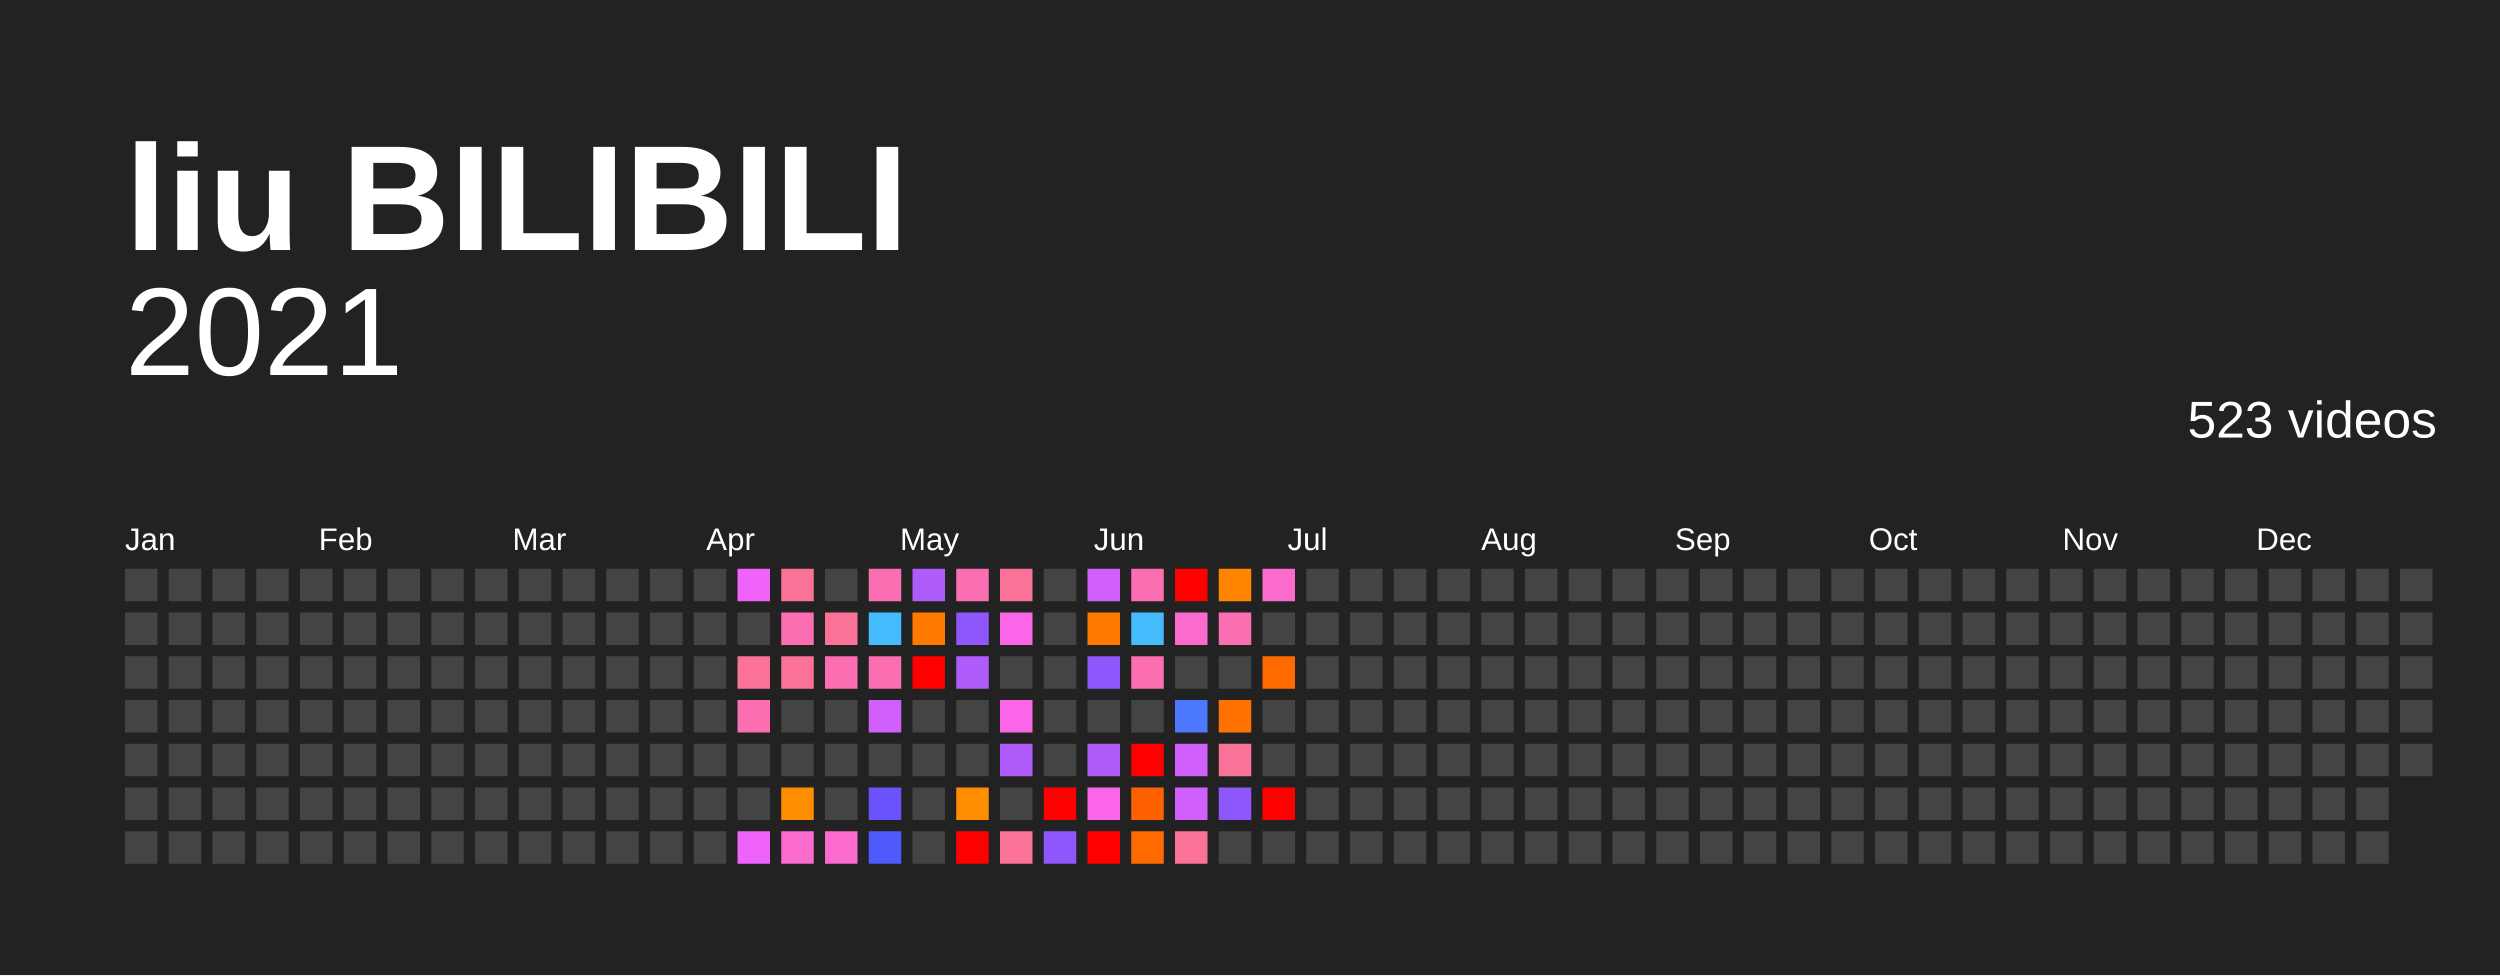
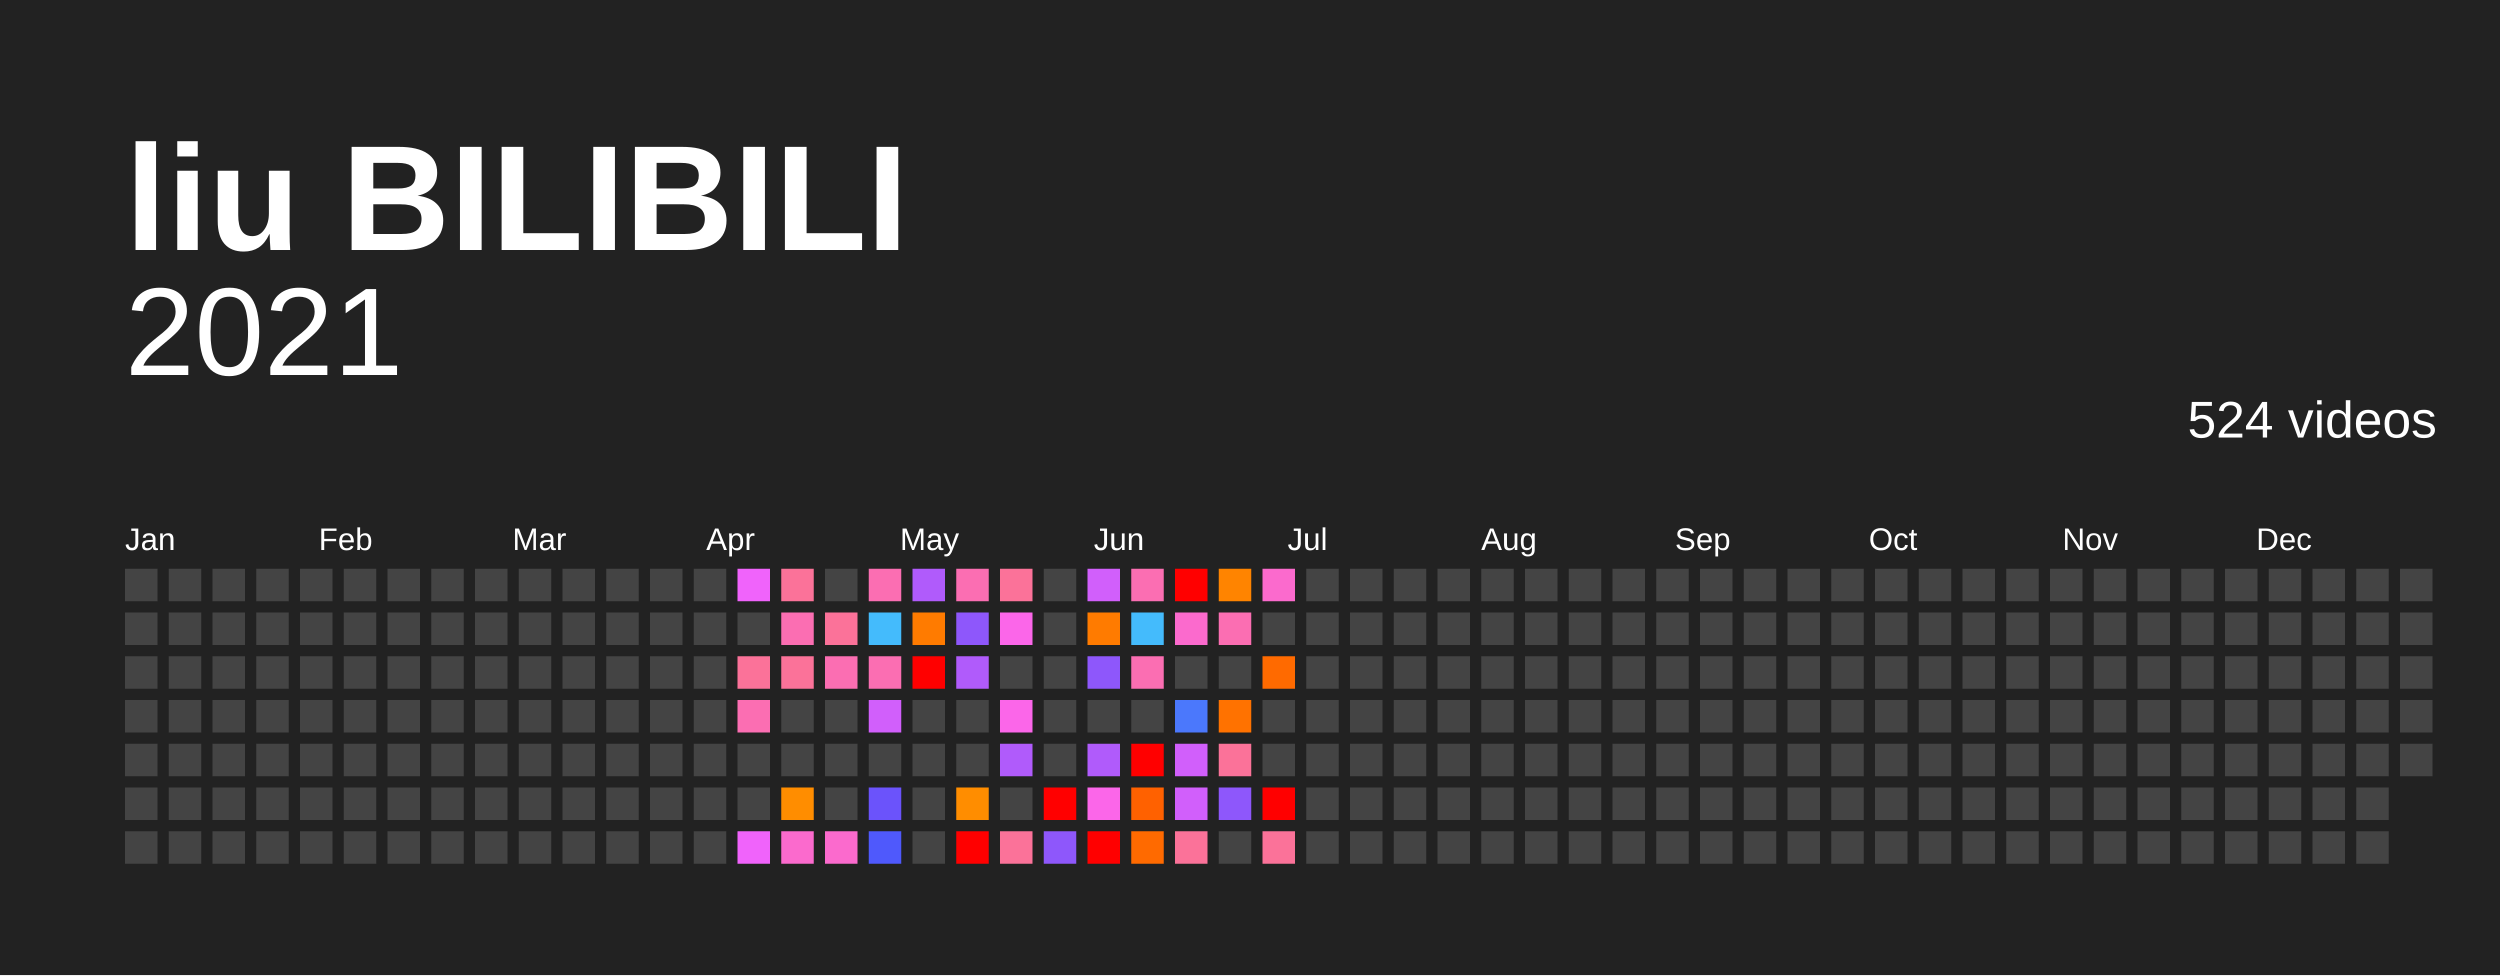
<svg xmlns="http://www.w3.org/2000/svg" baseProfile="full" height="78mm" version="1.1" viewBox="0,0,200,78" width="200mm">
  <defs />
  <rect fill="#222222" height="78" width="200" x="0" y="0" />
  <text fill="#FFFFFF" style="font-size:12px; font-family:Arial; font-weight:bold;" x="10" y="20">liu BILIBILI</text>
  <text alignment-baseline="hanging" fill="#FFFFFF" style="font-size:10.0px; font-family:Arial;" x="10" y="30">2021</text>
-   <text alignment-baseline="hanging" fill="#FFFFFF" style="font-size:4.125px; font-family:Arial;" x="175" y="35">523 videos</text>
+   <text alignment-baseline="hanging" fill="#FFFFFF" style="font-size:4.125px; font-family:Arial;" x="175" y="35">524 videos</text>
  <text fill="#FFFFFF" style="font-size:2.5px; font-family:Arial" x="10.0" y="44">Jan</text>
  <text fill="#FFFFFF" style="font-size:2.5px; font-family:Arial" x="25.5" y="44">Feb</text>
  <text fill="#FFFFFF" style="font-size:2.5px; font-family:Arial" x="41.0" y="44">Mar</text>
  <text fill="#FFFFFF" style="font-size:2.5px; font-family:Arial" x="56.5" y="44">Apr</text>
  <text fill="#FFFFFF" style="font-size:2.5px; font-family:Arial" x="72.0" y="44">May</text>
  <text fill="#FFFFFF" style="font-size:2.5px; font-family:Arial" x="87.5" y="44">Jun</text>
  <text fill="#FFFFFF" style="font-size:2.5px; font-family:Arial" x="103.0" y="44">Jul</text>
  <text fill="#FFFFFF" style="font-size:2.5px; font-family:Arial" x="118.5" y="44">Aug</text>
  <text fill="#FFFFFF" style="font-size:2.5px; font-family:Arial" x="134.0" y="44">Sep</text>
  <text fill="#FFFFFF" style="font-size:2.5px; font-family:Arial" x="149.5" y="44">Oct</text>
  <text fill="#FFFFFF" style="font-size:2.5px; font-family:Arial" x="165.0" y="44">Nov</text>
  <text fill="#FFFFFF" style="font-size:2.5px; font-family:Arial" x="180.5" y="44">Dec</text>
  <rect fill="#444444" height="2.6" width="2.6" x="10.0" y="45.5" />
  <rect fill="#444444" height="2.6" width="2.6" x="10.0" y="49.0" />
  <rect fill="#444444" height="2.6" width="2.6" x="10.0" y="52.5" />
  <rect fill="#444444" height="2.6" width="2.6" x="10.0" y="56.0" />
  <rect fill="#444444" height="2.6" width="2.6" x="10.0" y="59.5" />
  <rect fill="#444444" height="2.6" width="2.6" x="10.0" y="63.0" />
  <rect fill="#444444" height="2.6" width="2.6" x="10.0" y="66.5" />
  <rect fill="#444444" height="2.6" width="2.6" x="13.5" y="45.5" />
  <rect fill="#444444" height="2.6" width="2.6" x="13.5" y="49.0" />
  <rect fill="#444444" height="2.6" width="2.6" x="13.5" y="52.5" />
  <rect fill="#444444" height="2.6" width="2.6" x="13.5" y="56.0" />
  <rect fill="#444444" height="2.6" width="2.6" x="13.5" y="59.5" />
  <rect fill="#444444" height="2.6" width="2.6" x="13.5" y="63.0" />
  <rect fill="#444444" height="2.6" width="2.6" x="13.5" y="66.5" />
  <rect fill="#444444" height="2.6" width="2.6" x="17.0" y="45.5" />
  <rect fill="#444444" height="2.6" width="2.6" x="17.0" y="49.0" />
  <rect fill="#444444" height="2.6" width="2.6" x="17.0" y="52.5" />
  <rect fill="#444444" height="2.6" width="2.6" x="17.0" y="56.0" />
  <rect fill="#444444" height="2.6" width="2.6" x="17.0" y="59.5" />
  <rect fill="#444444" height="2.6" width="2.6" x="17.0" y="63.0" />
  <rect fill="#444444" height="2.6" width="2.6" x="17.0" y="66.5" />
  <rect fill="#444444" height="2.6" width="2.6" x="20.5" y="45.5" />
  <rect fill="#444444" height="2.6" width="2.6" x="20.5" y="49.0" />
  <rect fill="#444444" height="2.6" width="2.6" x="20.5" y="52.5" />
  <rect fill="#444444" height="2.6" width="2.6" x="20.5" y="56.0" />
  <rect fill="#444444" height="2.6" width="2.6" x="20.5" y="59.5" />
  <rect fill="#444444" height="2.6" width="2.6" x="20.5" y="63.0" />
  <rect fill="#444444" height="2.6" width="2.6" x="20.5" y="66.5" />
  <rect fill="#444444" height="2.6" width="2.6" x="24.0" y="45.5" />
  <rect fill="#444444" height="2.6" width="2.6" x="24.0" y="49.0" />
  <rect fill="#444444" height="2.6" width="2.6" x="24.0" y="52.5" />
  <rect fill="#444444" height="2.6" width="2.6" x="24.0" y="56.0" />
  <rect fill="#444444" height="2.6" width="2.6" x="24.0" y="59.5" />
  <rect fill="#444444" height="2.6" width="2.6" x="24.0" y="63.0" />
  <rect fill="#444444" height="2.6" width="2.6" x="24.0" y="66.5" />
  <rect fill="#444444" height="2.6" width="2.6" x="27.5" y="45.5" />
  <rect fill="#444444" height="2.6" width="2.6" x="27.5" y="49.0" />
  <rect fill="#444444" height="2.6" width="2.6" x="27.5" y="52.5" />
  <rect fill="#444444" height="2.6" width="2.6" x="27.5" y="56.0" />
  <rect fill="#444444" height="2.6" width="2.6" x="27.5" y="59.5" />
  <rect fill="#444444" height="2.6" width="2.6" x="27.5" y="63.0" />
  <rect fill="#444444" height="2.6" width="2.6" x="27.5" y="66.5" />
  <rect fill="#444444" height="2.6" width="2.6" x="31.0" y="45.5" />
  <rect fill="#444444" height="2.6" width="2.6" x="31.0" y="49.0" />
  <rect fill="#444444" height="2.6" width="2.6" x="31.0" y="52.5" />
  <rect fill="#444444" height="2.6" width="2.6" x="31.0" y="56.0" />
  <rect fill="#444444" height="2.6" width="2.6" x="31.0" y="59.5" />
  <rect fill="#444444" height="2.6" width="2.6" x="31.0" y="63.0" />
  <rect fill="#444444" height="2.6" width="2.6" x="31.0" y="66.5" />
  <rect fill="#444444" height="2.6" width="2.6" x="34.5" y="45.5" />
  <rect fill="#444444" height="2.6" width="2.6" x="34.5" y="49.0" />
  <rect fill="#444444" height="2.6" width="2.6" x="34.5" y="52.5" />
  <rect fill="#444444" height="2.6" width="2.6" x="34.5" y="56.0" />
  <rect fill="#444444" height="2.6" width="2.6" x="34.5" y="59.5" />
  <rect fill="#444444" height="2.6" width="2.6" x="34.5" y="63.0" />
  <rect fill="#444444" height="2.6" width="2.6" x="34.5" y="66.5" />
  <rect fill="#444444" height="2.6" width="2.6" x="38.0" y="45.5" />
  <rect fill="#444444" height="2.6" width="2.6" x="38.0" y="49.0" />
  <rect fill="#444444" height="2.6" width="2.6" x="38.0" y="52.5" />
  <rect fill="#444444" height="2.6" width="2.6" x="38.0" y="56.0" />
  <rect fill="#444444" height="2.6" width="2.6" x="38.0" y="59.5" />
  <rect fill="#444444" height="2.6" width="2.6" x="38.0" y="63.0" />
  <rect fill="#444444" height="2.6" width="2.6" x="38.0" y="66.5" />
  <rect fill="#444444" height="2.6" width="2.6" x="41.5" y="45.5" />
  <rect fill="#444444" height="2.6" width="2.6" x="41.5" y="49.0" />
  <rect fill="#444444" height="2.6" width="2.6" x="41.5" y="52.5" />
  <rect fill="#444444" height="2.6" width="2.6" x="41.5" y="56.0" />
  <rect fill="#444444" height="2.6" width="2.6" x="41.5" y="59.5" />
  <rect fill="#444444" height="2.6" width="2.6" x="41.5" y="63.0" />
  <rect fill="#444444" height="2.6" width="2.6" x="41.5" y="66.5" />
  <rect fill="#444444" height="2.6" width="2.6" x="45.0" y="45.5" />
  <rect fill="#444444" height="2.6" width="2.6" x="45.0" y="49.0" />
  <rect fill="#444444" height="2.6" width="2.6" x="45.0" y="52.5" />
  <rect fill="#444444" height="2.6" width="2.6" x="45.0" y="56.0" />
  <rect fill="#444444" height="2.6" width="2.6" x="45.0" y="59.5" />
  <rect fill="#444444" height="2.6" width="2.6" x="45.0" y="63.0" />
  <rect fill="#444444" height="2.6" width="2.6" x="45.0" y="66.5" />
  <rect fill="#444444" height="2.6" width="2.6" x="48.5" y="45.5" />
  <rect fill="#444444" height="2.6" width="2.6" x="48.5" y="49.0" />
  <rect fill="#444444" height="2.6" width="2.6" x="48.5" y="52.5" />
  <rect fill="#444444" height="2.6" width="2.6" x="48.5" y="56.0" />
  <rect fill="#444444" height="2.6" width="2.6" x="48.5" y="59.5" />
  <rect fill="#444444" height="2.6" width="2.6" x="48.5" y="63.0" />
  <rect fill="#444444" height="2.6" width="2.6" x="48.5" y="66.5" />
  <rect fill="#444444" height="2.6" width="2.6" x="52.0" y="45.5" />
  <rect fill="#444444" height="2.6" width="2.6" x="52.0" y="49.0" />
  <rect fill="#444444" height="2.6" width="2.6" x="52.0" y="52.5" />
  <rect fill="#444444" height="2.6" width="2.6" x="52.0" y="56.0" />
  <rect fill="#444444" height="2.6" width="2.6" x="52.0" y="59.5" />
  <rect fill="#444444" height="2.6" width="2.6" x="52.0" y="63.0" />
  <rect fill="#444444" height="2.6" width="2.6" x="52.0" y="66.5" />
  <rect fill="#444444" height="2.6" width="2.6" x="55.5" y="45.5" />
  <rect fill="#444444" height="2.6" width="2.6" x="55.5" y="49.0" />
  <rect fill="#444444" height="2.6" width="2.6" x="55.5" y="52.5" />
  <rect fill="#444444" height="2.6" width="2.6" x="55.5" y="56.0" />
  <rect fill="#444444" height="2.6" width="2.6" x="55.5" y="59.5" />
  <rect fill="#444444" height="2.6" width="2.6" x="55.5" y="63.0" />
  <rect fill="#444444" height="2.6" width="2.6" x="55.5" y="66.5" />
  <rect fill="#f063fb" height="2.6" width="2.6" x="59.0" y="45.5" />
  <rect fill="#444444" height="2.6" width="2.6" x="59.0" y="49.0" />
  <rect fill="#fb7299" height="2.6" width="2.6" x="59.0" y="52.5" />
  <rect fill="#fb6eb2" height="2.6" width="2.6" x="59.0" y="56.0" />
  <rect fill="#444444" height="2.6" width="2.6" x="59.0" y="59.5" />
  <rect fill="#444444" height="2.6" width="2.6" x="59.0" y="63.0" />
  <rect fill="#f063fb" height="2.6" width="2.6" x="59.0" y="66.5" />
  <rect fill="#fb7299" height="2.6" width="2.6" x="62.5" y="45.5" />
  <rect fill="#fb6eb2" height="2.6" width="2.6" x="62.5" y="49.0" />
  <rect fill="#fb7299" height="2.6" width="2.6" x="62.5" y="52.5" />
  <rect fill="#444444" height="2.6" width="2.6" x="62.5" y="56.0" />
  <rect fill="#444444" height="2.6" width="2.6" x="62.5" y="59.5" />
  <rect fill="#ff8d00" height="2.6" width="2.6" x="62.5" y="63.0" />
  <rect fill="#fb6acd" height="2.6" width="2.6" x="62.5" y="66.5" />
  <rect fill="#444444" height="2.6" width="2.6" x="66.0" y="45.5" />
  <rect fill="#fb7299" height="2.6" width="2.6" x="66.0" y="49.0" />
  <rect fill="#fb6eb2" height="2.6" width="2.6" x="66.0" y="52.5" />
  <rect fill="#444444" height="2.6" width="2.6" x="66.0" y="56.0" />
  <rect fill="#444444" height="2.6" width="2.6" x="66.0" y="59.5" />
  <rect fill="#444444" height="2.6" width="2.6" x="66.0" y="63.0" />
  <rect fill="#fb6acd" height="2.6" width="2.6" x="66.0" y="66.5" />
  <rect fill="#fb6eb2" height="2.6" width="2.6" x="69.5" y="45.5" />
  <rect fill="#44bbfc" height="2.6" width="2.6" x="69.5" y="49.0" />
  <rect fill="#fb6eb2" height="2.6" width="2.6" x="69.5" y="52.5" />
  <rect fill="#d15ffb" height="2.6" width="2.6" x="69.5" y="56.0" />
  <rect fill="#444444" height="2.6" width="2.6" x="69.5" y="59.5" />
  <rect fill="#6b53fb" height="2.6" width="2.6" x="69.5" y="63.0" />
  <rect fill="#4f59fc" height="2.6" width="2.6" x="69.5" y="66.5" />
  <rect fill="#b05bfb" height="2.6" width="2.6" x="73.0" y="45.5" />
  <rect fill="#ff7b00" height="2.6" width="2.6" x="73.0" y="49.0" />
  <rect fill="red" height="2.6" width="2.6" x="73.0" y="52.5" />
  <rect fill="#444444" height="2.6" width="2.6" x="73.0" y="56.0" />
  <rect fill="#444444" height="2.6" width="2.6" x="73.0" y="59.5" />
  <rect fill="#444444" height="2.6" width="2.6" x="73.0" y="63.0" />
  <rect fill="#444444" height="2.6" width="2.6" x="73.0" y="66.5" />
  <rect fill="#fb6eb2" height="2.6" width="2.6" x="76.5" y="45.5" />
  <rect fill="#8e57fb" height="2.6" width="2.6" x="76.5" y="49.0" />
  <rect fill="#b05bfb" height="2.6" width="2.6" x="76.5" y="52.5" />
  <rect fill="#444444" height="2.6" width="2.6" x="76.5" y="56.0" />
  <rect fill="#444444" height="2.6" width="2.6" x="76.5" y="59.5" />
  <rect fill="#ff8d00" height="2.6" width="2.6" x="76.5" y="63.0" />
  <rect fill="red" height="2.6" width="2.6" x="76.5" y="66.5" />
  <rect fill="#fb7299" height="2.6" width="2.6" x="80.0" y="45.5" />
  <rect fill="#fb66e9" height="2.6" width="2.6" x="80.0" y="49.0" />
  <rect fill="#444444" height="2.6" width="2.6" x="80.0" y="52.5" />
  <rect fill="#fb66e9" height="2.6" width="2.6" x="80.0" y="56.0" />
  <rect fill="#b05bfb" height="2.6" width="2.6" x="80.0" y="59.5" />
  <rect fill="#444444" height="2.6" width="2.6" x="80.0" y="63.0" />
  <rect fill="#fb7299" height="2.6" width="2.6" x="80.0" y="66.5" />
  <rect fill="#444444" height="2.6" width="2.6" x="83.5" y="45.5" />
  <rect fill="#444444" height="2.6" width="2.6" x="83.5" y="49.0" />
  <rect fill="#444444" height="2.6" width="2.6" x="83.5" y="52.5" />
  <rect fill="#444444" height="2.6" width="2.6" x="83.5" y="56.0" />
  <rect fill="#444444" height="2.6" width="2.6" x="83.5" y="59.5" />
  <rect fill="red" height="2.6" width="2.6" x="83.5" y="63.0" />
  <rect fill="#8e57fb" height="2.6" width="2.6" x="83.5" y="66.5" />
  <rect fill="#d15ffb" height="2.6" width="2.6" x="87.0" y="45.5" />
  <rect fill="#ff7b00" height="2.6" width="2.6" x="87.0" y="49.0" />
  <rect fill="#8e57fb" height="2.6" width="2.6" x="87.0" y="52.5" />
  <rect fill="#444444" height="2.6" width="2.6" x="87.0" y="56.0" />
  <rect fill="#b05bfb" height="2.6" width="2.6" x="87.0" y="59.5" />
  <rect fill="#fb66e9" height="2.6" width="2.6" x="87.0" y="63.0" />
  <rect fill="red" height="2.6" width="2.6" x="87.0" y="66.5" />
  <rect fill="#fb6eb2" height="2.6" width="2.6" x="90.5" y="45.5" />
  <rect fill="#44bbfc" height="2.6" width="2.6" x="90.5" y="49.0" />
  <rect fill="#fb6eb2" height="2.6" width="2.6" x="90.5" y="52.5" />
  <rect fill="#444444" height="2.6" width="2.6" x="90.5" y="56.0" />
  <rect fill="red" height="2.6" width="2.6" x="90.5" y="59.5" />
  <rect fill="#ff6100" height="2.6" width="2.6" x="90.5" y="63.0" />
  <rect fill="#ff6a00" height="2.6" width="2.6" x="90.5" y="66.5" />
  <rect fill="red" height="2.6" width="2.6" x="94.0" y="45.5" />
  <rect fill="#fb6acd" height="2.6" width="2.6" x="94.0" y="49.0" />
  <rect fill="#444444" height="2.6" width="2.6" x="94.0" y="52.5" />
  <rect fill="#4b78fc" height="2.6" width="2.6" x="94.0" y="56.0" />
  <rect fill="#d15ffb" height="2.6" width="2.6" x="94.0" y="59.5" />
  <rect fill="#d15ffb" height="2.6" width="2.6" x="94.0" y="63.0" />
  <rect fill="#fb7299" height="2.6" width="2.6" x="94.0" y="66.5" />
  <rect fill="#ff8400" height="2.6" width="2.6" x="97.5" y="45.5" />
  <rect fill="#fb6eb2" height="2.6" width="2.6" x="97.5" y="49.0" />
  <rect fill="#444444" height="2.6" width="2.6" x="97.5" y="52.5" />
  <rect fill="#ff7200" height="2.6" width="2.6" x="97.5" y="56.0" />
  <rect fill="#fb7299" height="2.6" width="2.6" x="97.5" y="59.5" />
  <rect fill="#8e57fb" height="2.6" width="2.6" x="97.5" y="63.0" />
  <rect fill="#444444" height="2.6" width="2.6" x="97.5" y="66.5" />
  <rect fill="#fb6acd" height="2.6" width="2.6" x="101.0" y="45.5" />
  <rect fill="#444444" height="2.6" width="2.6" x="101.0" y="49.0" />
  <rect fill="#ff6a00" height="2.6" width="2.6" x="101.0" y="52.5" />
  <rect fill="#444444" height="2.6" width="2.6" x="101.0" y="56.0" />
  <rect fill="#444444" height="2.6" width="2.6" x="101.0" y="59.5" />
  <rect fill="red" height="2.6" width="2.6" x="101.0" y="63.0" />
-   <rect fill="#444444" height="2.6" width="2.6" x="101.0" y="66.5" />
+   <rect fill="#fb7299" height="2.6" width="2.6" x="101.0" y="66.5" />
  <rect fill="#444444" height="2.6" width="2.6" x="104.5" y="45.5" />
  <rect fill="#444444" height="2.6" width="2.6" x="104.5" y="49.0" />
  <rect fill="#444444" height="2.6" width="2.6" x="104.5" y="52.5" />
  <rect fill="#444444" height="2.6" width="2.6" x="104.5" y="56.0" />
  <rect fill="#444444" height="2.6" width="2.6" x="104.5" y="59.5" />
  <rect fill="#444444" height="2.6" width="2.6" x="104.5" y="63.0" />
  <rect fill="#444444" height="2.6" width="2.6" x="104.5" y="66.5" />
  <rect fill="#444444" height="2.6" width="2.6" x="108.0" y="45.5" />
  <rect fill="#444444" height="2.6" width="2.6" x="108.0" y="49.0" />
  <rect fill="#444444" height="2.6" width="2.6" x="108.0" y="52.5" />
  <rect fill="#444444" height="2.6" width="2.6" x="108.0" y="56.0" />
  <rect fill="#444444" height="2.6" width="2.6" x="108.0" y="59.5" />
  <rect fill="#444444" height="2.6" width="2.6" x="108.0" y="63.0" />
  <rect fill="#444444" height="2.6" width="2.6" x="108.0" y="66.5" />
  <rect fill="#444444" height="2.6" width="2.6" x="111.5" y="45.5" />
  <rect fill="#444444" height="2.6" width="2.6" x="111.5" y="49.0" />
  <rect fill="#444444" height="2.6" width="2.6" x="111.5" y="52.5" />
  <rect fill="#444444" height="2.6" width="2.6" x="111.5" y="56.0" />
  <rect fill="#444444" height="2.6" width="2.6" x="111.5" y="59.5" />
  <rect fill="#444444" height="2.6" width="2.6" x="111.5" y="63.0" />
  <rect fill="#444444" height="2.6" width="2.6" x="111.5" y="66.5" />
  <rect fill="#444444" height="2.6" width="2.6" x="115.0" y="45.5" />
  <rect fill="#444444" height="2.6" width="2.6" x="115.0" y="49.0" />
  <rect fill="#444444" height="2.6" width="2.6" x="115.0" y="52.5" />
  <rect fill="#444444" height="2.6" width="2.6" x="115.0" y="56.0" />
  <rect fill="#444444" height="2.6" width="2.6" x="115.0" y="59.5" />
  <rect fill="#444444" height="2.6" width="2.6" x="115.0" y="63.0" />
  <rect fill="#444444" height="2.6" width="2.6" x="115.0" y="66.5" />
  <rect fill="#444444" height="2.6" width="2.6" x="118.5" y="45.5" />
  <rect fill="#444444" height="2.6" width="2.6" x="118.5" y="49.0" />
  <rect fill="#444444" height="2.6" width="2.6" x="118.5" y="52.5" />
  <rect fill="#444444" height="2.6" width="2.6" x="118.5" y="56.0" />
  <rect fill="#444444" height="2.6" width="2.6" x="118.5" y="59.5" />
  <rect fill="#444444" height="2.6" width="2.6" x="118.5" y="63.0" />
  <rect fill="#444444" height="2.6" width="2.6" x="118.5" y="66.5" />
  <rect fill="#444444" height="2.6" width="2.6" x="122.0" y="45.5" />
  <rect fill="#444444" height="2.6" width="2.6" x="122.0" y="49.0" />
  <rect fill="#444444" height="2.6" width="2.6" x="122.0" y="52.5" />
  <rect fill="#444444" height="2.6" width="2.6" x="122.0" y="56.0" />
  <rect fill="#444444" height="2.6" width="2.6" x="122.0" y="59.5" />
  <rect fill="#444444" height="2.6" width="2.6" x="122.0" y="63.0" />
  <rect fill="#444444" height="2.6" width="2.6" x="122.0" y="66.5" />
  <rect fill="#444444" height="2.6" width="2.6" x="125.5" y="45.5" />
  <rect fill="#444444" height="2.6" width="2.6" x="125.5" y="49.0" />
  <rect fill="#444444" height="2.6" width="2.6" x="125.5" y="52.5" />
  <rect fill="#444444" height="2.6" width="2.6" x="125.5" y="56.0" />
  <rect fill="#444444" height="2.6" width="2.6" x="125.5" y="59.5" />
  <rect fill="#444444" height="2.6" width="2.6" x="125.5" y="63.0" />
  <rect fill="#444444" height="2.6" width="2.6" x="125.5" y="66.5" />
  <rect fill="#444444" height="2.6" width="2.6" x="129.0" y="45.5" />
  <rect fill="#444444" height="2.6" width="2.6" x="129.0" y="49.0" />
  <rect fill="#444444" height="2.6" width="2.6" x="129.0" y="52.5" />
  <rect fill="#444444" height="2.6" width="2.6" x="129.0" y="56.0" />
  <rect fill="#444444" height="2.6" width="2.6" x="129.0" y="59.5" />
  <rect fill="#444444" height="2.6" width="2.6" x="129.0" y="63.0" />
  <rect fill="#444444" height="2.6" width="2.6" x="129.0" y="66.5" />
  <rect fill="#444444" height="2.6" width="2.6" x="132.5" y="45.5" />
  <rect fill="#444444" height="2.6" width="2.6" x="132.5" y="49.0" />
  <rect fill="#444444" height="2.6" width="2.6" x="132.5" y="52.5" />
  <rect fill="#444444" height="2.6" width="2.6" x="132.5" y="56.0" />
  <rect fill="#444444" height="2.6" width="2.6" x="132.5" y="59.5" />
  <rect fill="#444444" height="2.6" width="2.6" x="132.5" y="63.0" />
  <rect fill="#444444" height="2.6" width="2.6" x="132.5" y="66.5" />
  <rect fill="#444444" height="2.6" width="2.6" x="136.0" y="45.5" />
  <rect fill="#444444" height="2.6" width="2.6" x="136.0" y="49.0" />
  <rect fill="#444444" height="2.6" width="2.6" x="136.0" y="52.5" />
  <rect fill="#444444" height="2.6" width="2.6" x="136.0" y="56.0" />
  <rect fill="#444444" height="2.6" width="2.6" x="136.0" y="59.5" />
  <rect fill="#444444" height="2.6" width="2.6" x="136.0" y="63.0" />
  <rect fill="#444444" height="2.6" width="2.6" x="136.0" y="66.5" />
  <rect fill="#444444" height="2.6" width="2.6" x="139.5" y="45.5" />
  <rect fill="#444444" height="2.6" width="2.6" x="139.5" y="49.0" />
  <rect fill="#444444" height="2.6" width="2.6" x="139.5" y="52.5" />
  <rect fill="#444444" height="2.6" width="2.6" x="139.5" y="56.0" />
  <rect fill="#444444" height="2.6" width="2.6" x="139.5" y="59.5" />
  <rect fill="#444444" height="2.6" width="2.6" x="139.5" y="63.0" />
  <rect fill="#444444" height="2.6" width="2.6" x="139.5" y="66.5" />
  <rect fill="#444444" height="2.6" width="2.6" x="143.0" y="45.5" />
  <rect fill="#444444" height="2.6" width="2.6" x="143.0" y="49.0" />
  <rect fill="#444444" height="2.6" width="2.6" x="143.0" y="52.5" />
  <rect fill="#444444" height="2.6" width="2.6" x="143.0" y="56.0" />
  <rect fill="#444444" height="2.6" width="2.6" x="143.0" y="59.5" />
  <rect fill="#444444" height="2.6" width="2.6" x="143.0" y="63.0" />
  <rect fill="#444444" height="2.6" width="2.6" x="143.0" y="66.5" />
  <rect fill="#444444" height="2.6" width="2.6" x="146.5" y="45.5" />
  <rect fill="#444444" height="2.6" width="2.6" x="146.5" y="49.0" />
  <rect fill="#444444" height="2.6" width="2.6" x="146.5" y="52.5" />
  <rect fill="#444444" height="2.6" width="2.6" x="146.5" y="56.0" />
  <rect fill="#444444" height="2.6" width="2.6" x="146.5" y="59.5" />
  <rect fill="#444444" height="2.6" width="2.6" x="146.5" y="63.0" />
  <rect fill="#444444" height="2.6" width="2.6" x="146.5" y="66.5" />
  <rect fill="#444444" height="2.6" width="2.6" x="150.0" y="45.5" />
  <rect fill="#444444" height="2.6" width="2.6" x="150.0" y="49.0" />
  <rect fill="#444444" height="2.6" width="2.6" x="150.0" y="52.5" />
  <rect fill="#444444" height="2.6" width="2.6" x="150.0" y="56.0" />
  <rect fill="#444444" height="2.6" width="2.6" x="150.0" y="59.5" />
  <rect fill="#444444" height="2.6" width="2.6" x="150.0" y="63.0" />
  <rect fill="#444444" height="2.6" width="2.6" x="150.0" y="66.5" />
  <rect fill="#444444" height="2.6" width="2.6" x="153.5" y="45.5" />
  <rect fill="#444444" height="2.6" width="2.6" x="153.5" y="49.0" />
  <rect fill="#444444" height="2.6" width="2.6" x="153.5" y="52.5" />
  <rect fill="#444444" height="2.6" width="2.6" x="153.5" y="56.0" />
  <rect fill="#444444" height="2.6" width="2.6" x="153.5" y="59.5" />
  <rect fill="#444444" height="2.6" width="2.6" x="153.5" y="63.0" />
  <rect fill="#444444" height="2.6" width="2.6" x="153.5" y="66.5" />
  <rect fill="#444444" height="2.6" width="2.6" x="157.0" y="45.5" />
  <rect fill="#444444" height="2.6" width="2.6" x="157.0" y="49.0" />
  <rect fill="#444444" height="2.6" width="2.6" x="157.0" y="52.5" />
  <rect fill="#444444" height="2.6" width="2.6" x="157.0" y="56.0" />
  <rect fill="#444444" height="2.6" width="2.6" x="157.0" y="59.5" />
  <rect fill="#444444" height="2.6" width="2.6" x="157.0" y="63.0" />
  <rect fill="#444444" height="2.6" width="2.6" x="157.0" y="66.5" />
  <rect fill="#444444" height="2.6" width="2.6" x="160.5" y="45.5" />
  <rect fill="#444444" height="2.6" width="2.6" x="160.5" y="49.0" />
  <rect fill="#444444" height="2.6" width="2.6" x="160.5" y="52.5" />
  <rect fill="#444444" height="2.6" width="2.6" x="160.5" y="56.0" />
  <rect fill="#444444" height="2.6" width="2.6" x="160.5" y="59.5" />
  <rect fill="#444444" height="2.6" width="2.6" x="160.5" y="63.0" />
  <rect fill="#444444" height="2.6" width="2.6" x="160.5" y="66.5" />
  <rect fill="#444444" height="2.6" width="2.6" x="164.0" y="45.5" />
  <rect fill="#444444" height="2.6" width="2.6" x="164.0" y="49.0" />
  <rect fill="#444444" height="2.6" width="2.6" x="164.0" y="52.5" />
  <rect fill="#444444" height="2.6" width="2.6" x="164.0" y="56.0" />
  <rect fill="#444444" height="2.6" width="2.6" x="164.0" y="59.5" />
  <rect fill="#444444" height="2.6" width="2.6" x="164.0" y="63.0" />
  <rect fill="#444444" height="2.6" width="2.6" x="164.0" y="66.5" />
  <rect fill="#444444" height="2.6" width="2.6" x="167.5" y="45.5" />
  <rect fill="#444444" height="2.6" width="2.6" x="167.5" y="49.0" />
  <rect fill="#444444" height="2.6" width="2.6" x="167.5" y="52.5" />
  <rect fill="#444444" height="2.6" width="2.6" x="167.5" y="56.0" />
  <rect fill="#444444" height="2.6" width="2.6" x="167.5" y="59.5" />
  <rect fill="#444444" height="2.6" width="2.6" x="167.5" y="63.0" />
  <rect fill="#444444" height="2.6" width="2.6" x="167.5" y="66.5" />
  <rect fill="#444444" height="2.6" width="2.6" x="171.0" y="45.5" />
  <rect fill="#444444" height="2.6" width="2.6" x="171.0" y="49.0" />
  <rect fill="#444444" height="2.6" width="2.6" x="171.0" y="52.5" />
  <rect fill="#444444" height="2.6" width="2.6" x="171.0" y="56.0" />
  <rect fill="#444444" height="2.6" width="2.6" x="171.0" y="59.5" />
  <rect fill="#444444" height="2.6" width="2.6" x="171.0" y="63.0" />
  <rect fill="#444444" height="2.6" width="2.6" x="171.0" y="66.5" />
  <rect fill="#444444" height="2.6" width="2.6" x="174.5" y="45.5" />
  <rect fill="#444444" height="2.6" width="2.6" x="174.5" y="49.0" />
  <rect fill="#444444" height="2.6" width="2.6" x="174.5" y="52.5" />
  <rect fill="#444444" height="2.6" width="2.6" x="174.5" y="56.0" />
  <rect fill="#444444" height="2.6" width="2.6" x="174.5" y="59.5" />
  <rect fill="#444444" height="2.6" width="2.6" x="174.5" y="63.0" />
  <rect fill="#444444" height="2.6" width="2.6" x="174.5" y="66.5" />
  <rect fill="#444444" height="2.6" width="2.6" x="178.0" y="45.5" />
  <rect fill="#444444" height="2.6" width="2.6" x="178.0" y="49.0" />
  <rect fill="#444444" height="2.6" width="2.6" x="178.0" y="52.5" />
  <rect fill="#444444" height="2.6" width="2.6" x="178.0" y="56.0" />
  <rect fill="#444444" height="2.6" width="2.6" x="178.0" y="59.5" />
  <rect fill="#444444" height="2.6" width="2.6" x="178.0" y="63.0" />
  <rect fill="#444444" height="2.6" width="2.6" x="178.0" y="66.5" />
  <rect fill="#444444" height="2.6" width="2.6" x="181.5" y="45.5" />
  <rect fill="#444444" height="2.6" width="2.6" x="181.5" y="49.0" />
  <rect fill="#444444" height="2.6" width="2.6" x="181.5" y="52.5" />
  <rect fill="#444444" height="2.6" width="2.6" x="181.5" y="56.0" />
  <rect fill="#444444" height="2.6" width="2.6" x="181.5" y="59.5" />
  <rect fill="#444444" height="2.6" width="2.6" x="181.5" y="63.0" />
  <rect fill="#444444" height="2.6" width="2.6" x="181.5" y="66.5" />
  <rect fill="#444444" height="2.6" width="2.6" x="185.0" y="45.5" />
  <rect fill="#444444" height="2.6" width="2.6" x="185.0" y="49.0" />
  <rect fill="#444444" height="2.6" width="2.6" x="185.0" y="52.5" />
  <rect fill="#444444" height="2.6" width="2.6" x="185.0" y="56.0" />
  <rect fill="#444444" height="2.6" width="2.6" x="185.0" y="59.5" />
  <rect fill="#444444" height="2.6" width="2.6" x="185.0" y="63.0" />
  <rect fill="#444444" height="2.6" width="2.6" x="185.0" y="66.5" />
  <rect fill="#444444" height="2.6" width="2.6" x="188.5" y="45.5" />
  <rect fill="#444444" height="2.6" width="2.6" x="188.5" y="49.0" />
  <rect fill="#444444" height="2.6" width="2.6" x="188.5" y="52.5" />
  <rect fill="#444444" height="2.6" width="2.6" x="188.5" y="56.0" />
  <rect fill="#444444" height="2.6" width="2.6" x="188.5" y="59.5" />
  <rect fill="#444444" height="2.6" width="2.6" x="188.5" y="63.0" />
  <rect fill="#444444" height="2.6" width="2.6" x="188.5" y="66.5" />
  <rect fill="#444444" height="2.6" width="2.6" x="192.0" y="45.5" />
  <rect fill="#444444" height="2.6" width="2.6" x="192.0" y="49.0" />
  <rect fill="#444444" height="2.6" width="2.6" x="192.0" y="52.5" />
  <rect fill="#444444" height="2.6" width="2.6" x="192.0" y="56.0" />
  <rect fill="#444444" height="2.6" width="2.6" x="192.0" y="59.5" />
</svg>
